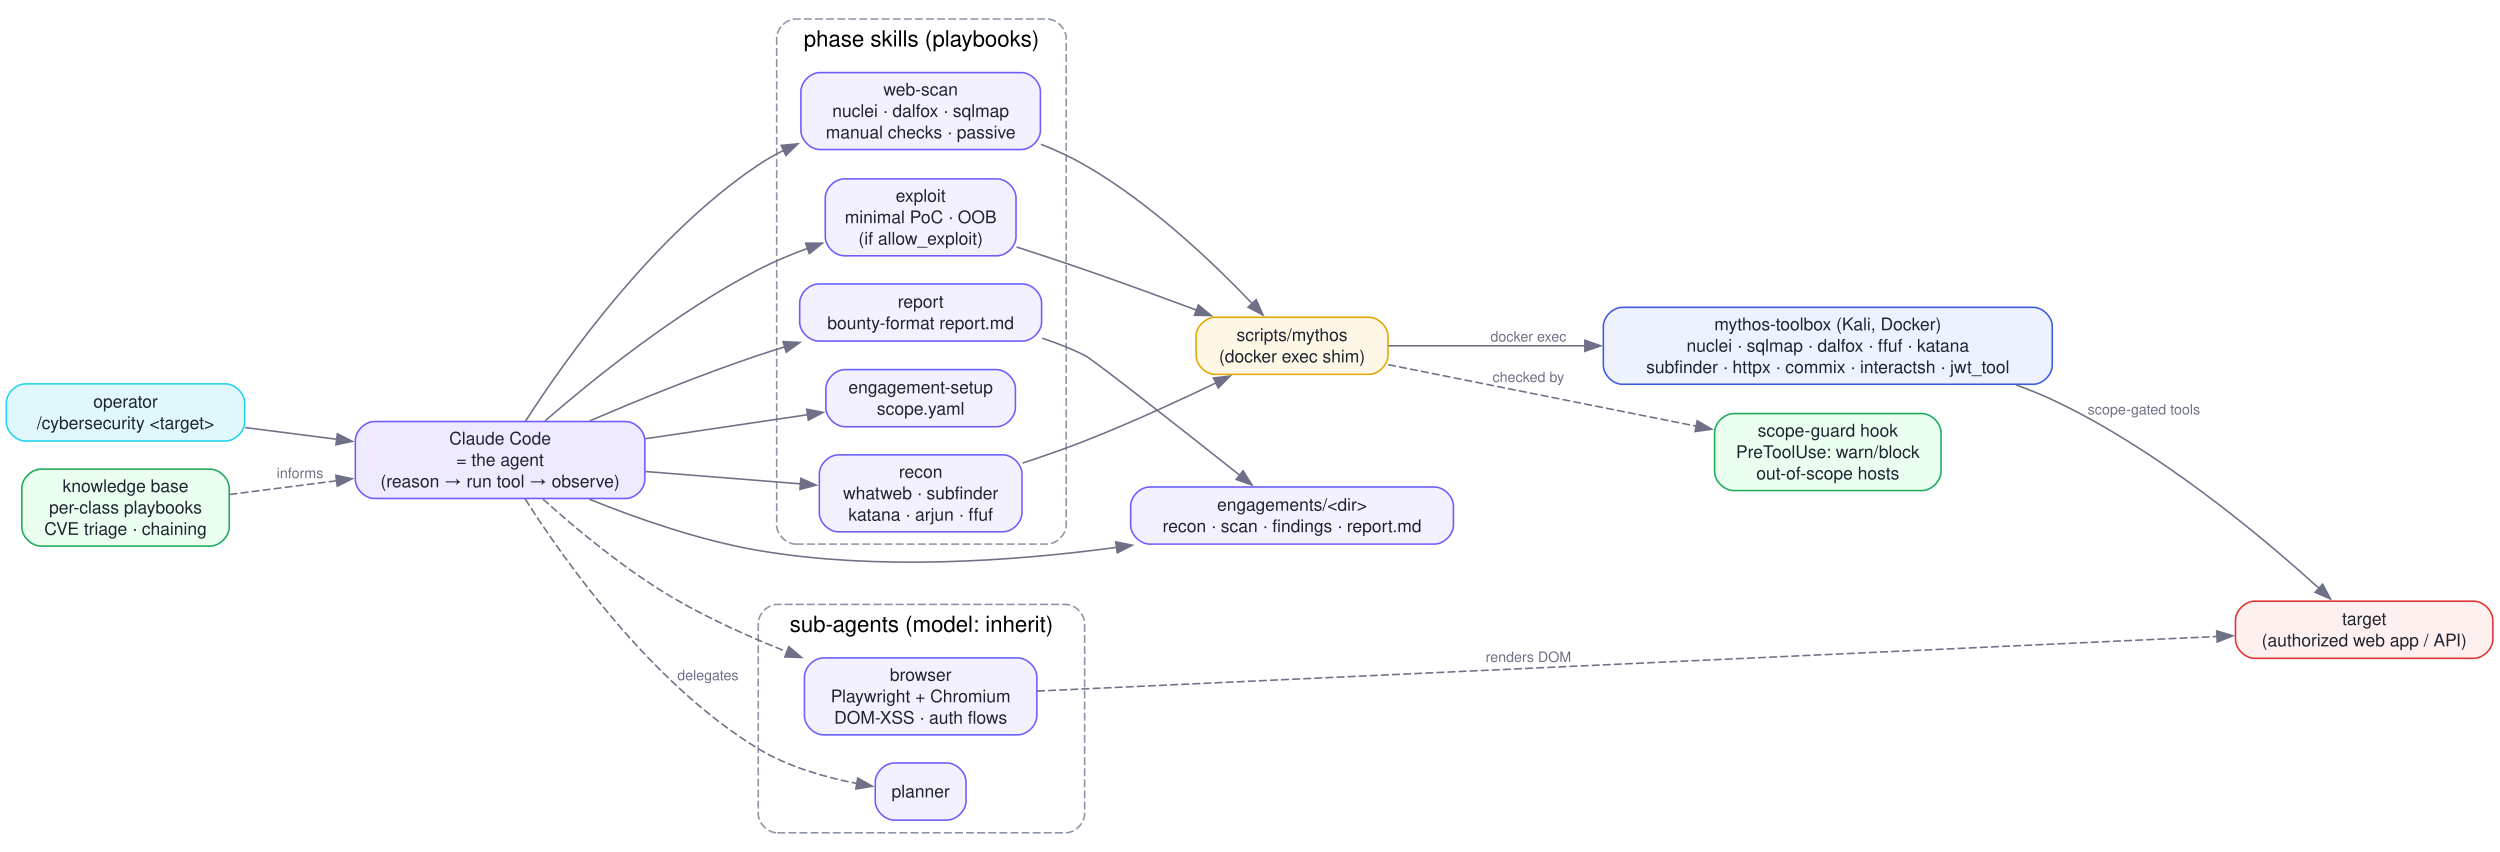
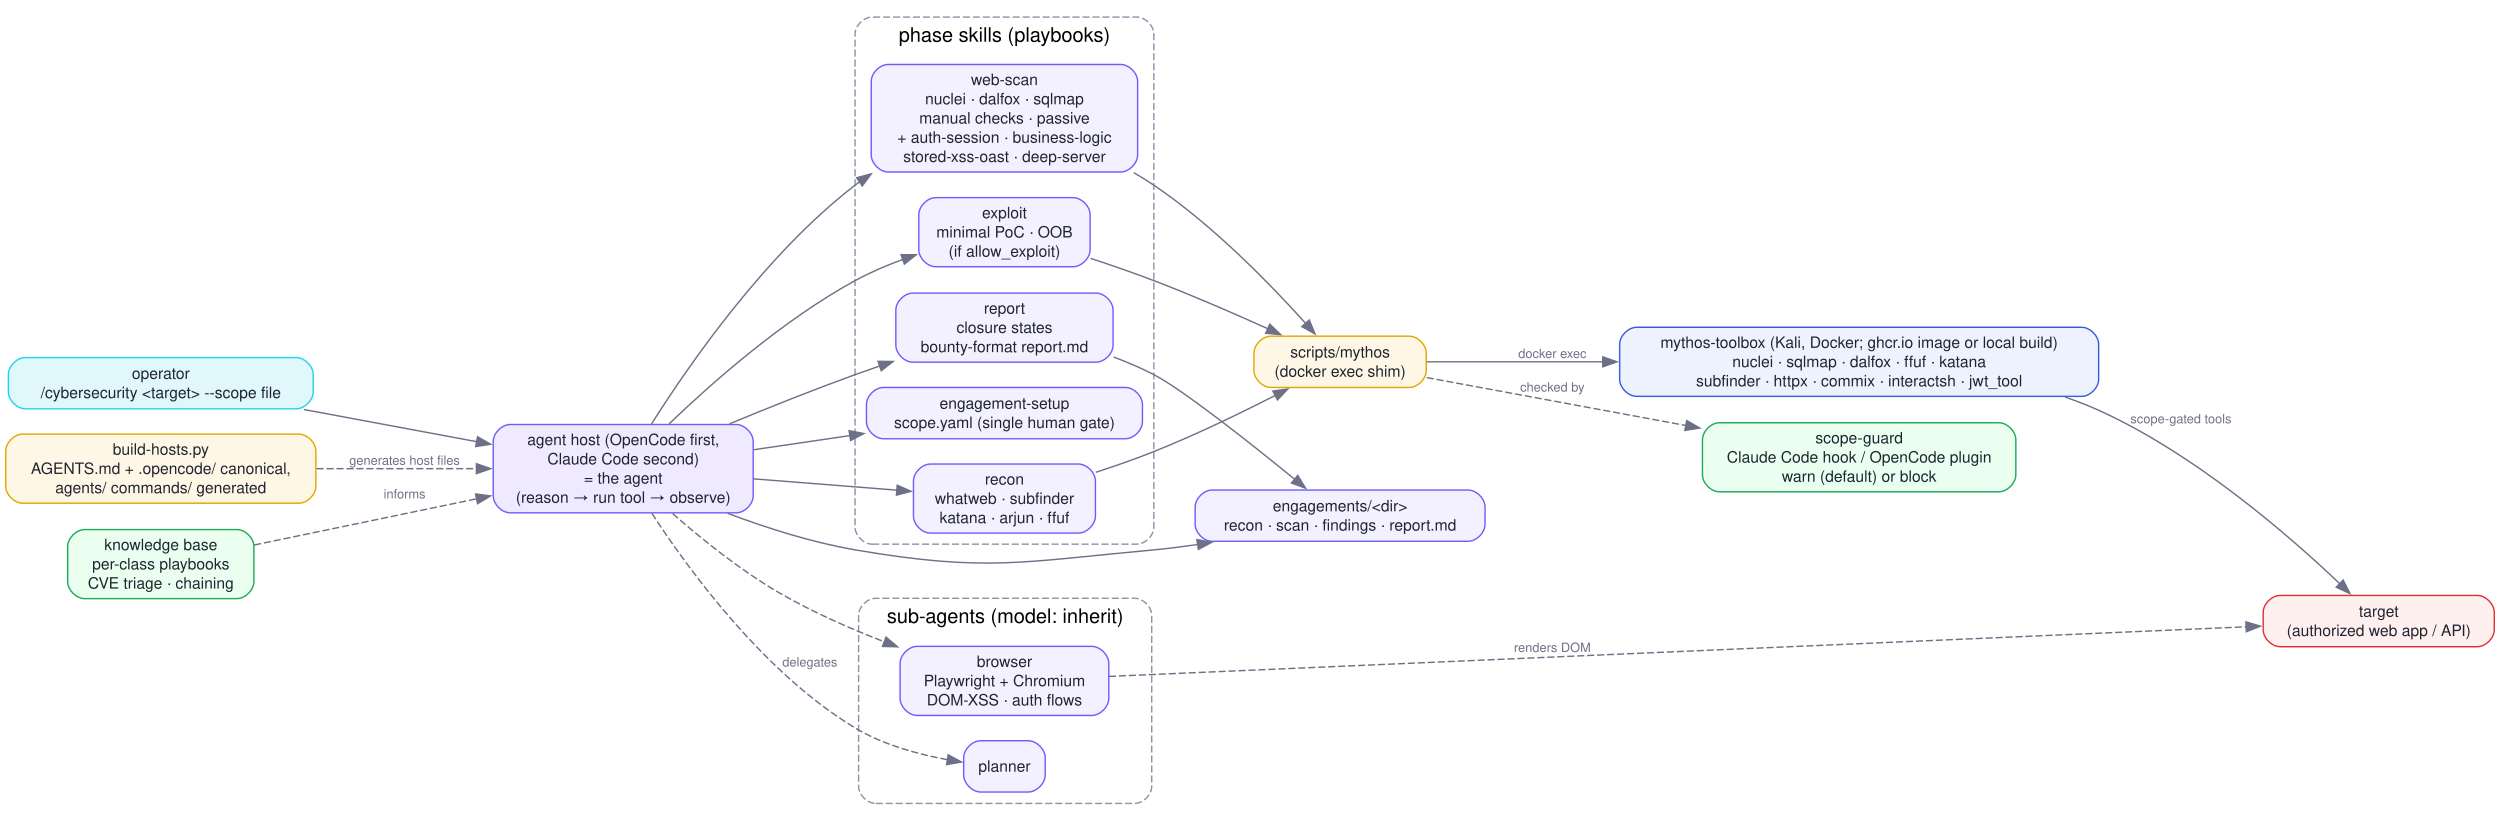
- <svg xmlns="http://www.w3.org/2000/svg" width="1576pt" height="537pt" viewBox="0.00 0.00 1576.00 537.00">
-   <g id="graph0" class="graph" transform="scale(1 1) rotate(0) translate(4 533)">
+ <svg xmlns="http://www.w3.org/2000/svg" width="1755pt" height="576pt" viewBox="0.00 0.00 1755.00 576.00">
+   <g id="graph0" class="graph" transform="scale(1 1) rotate(0) translate(4 572)">
    <g id="clust1" class="cluster">
-       <path fill="none" stroke="#8b93a7" stroke-dasharray="5,2" d="M497.62,-190C497.62,-190 656.12,-190 656.12,-190 662.12,-190 668.12,-196 668.12,-202 668.12,-202 668.12,-509 668.12,-509 668.12,-515 662.12,-521 656.12,-521 656.12,-521 497.62,-521 497.62,-521 491.62,-521 485.62,-515 485.62,-509 485.62,-509 485.62,-202 485.62,-202 485.62,-196 491.62,-190 497.62,-190" />
-       <text xml:space="preserve" text-anchor="middle" x="576.88" y="-503.7" font-family="Helvetica,sans-Serif" font-size="14.00">phase skills (playbooks)</text>
+       <path fill="none" stroke="#8b93a7" stroke-dasharray="5,2" d="M608.25,-190C608.25,-190 794,-190 794,-190 800,-190 806,-196 806,-202 806,-202 806,-548 806,-548 806,-554 800,-560 794,-560 794,-560 608.25,-560 608.25,-560 602.25,-560 596.25,-554 596.25,-548 596.25,-548 596.25,-202 596.25,-202 596.25,-196 602.25,-190 608.25,-190" />
+       <text xml:space="preserve" text-anchor="middle" x="701.12" y="-542.7" font-family="Helvetica,sans-Serif" font-size="14.00">phase skills (playbooks)</text>
    </g>
    <g id="clust2" class="cluster">
-       <path fill="none" stroke="#8b93a7" stroke-dasharray="5,2" d="M486,-8C486,-8 667.75,-8 667.75,-8 673.75,-8 679.75,-14 679.75,-20 679.75,-20 679.75,-140 679.75,-140 679.75,-146 673.75,-152 667.75,-152 667.75,-152 486,-152 486,-152 480,-152 474,-146 474,-140 474,-140 474,-20 474,-20 474,-14 480,-8 486,-8" />
-       <text xml:space="preserve" text-anchor="middle" x="576.88" y="-134.7" font-family="Helvetica,sans-Serif" font-size="14.00">sub-agents (model: inherit)</text>
+       <path fill="none" stroke="#8b93a7" stroke-dasharray="5,2" d="M610.75,-8C610.75,-8 792.5,-8 792.5,-8 798.5,-8 804.5,-14 804.5,-20 804.5,-20 804.5,-140 804.5,-140 804.5,-146 798.5,-152 792.5,-152 792.5,-152 610.75,-152 610.75,-152 604.75,-152 598.75,-146 598.75,-140 598.75,-140 598.75,-20 598.75,-20 598.75,-14 604.75,-8 610.75,-8" />
+       <text xml:space="preserve" text-anchor="middle" x="701.62" y="-134.7" font-family="Helvetica,sans-Serif" font-size="14.00">sub-agents (model: inherit)</text>
    </g>
    <g id="node1" class="node">
-       <path fill="#e0f7fb" stroke="#22d3ee" d="M138.25,-291C138.25,-291 12,-291 12,-291 6,-291 0,-285 0,-279 0,-279 0,-267 0,-267 0,-261 6,-255 12,-255 12,-255 138.25,-255 138.25,-255 144.25,-255 150.25,-261 150.25,-267 150.25,-267 150.25,-279 150.25,-279 150.25,-285 144.25,-291 138.25,-291" />
-       <text xml:space="preserve" text-anchor="middle" x="75.12" y="-276.05" font-family="Helvetica,sans-Serif" font-size="11.00" fill="#1f2430">operator</text>
-       <text xml:space="preserve" text-anchor="middle" x="75.12" y="-262.55" font-family="Helvetica,sans-Serif" font-size="11.00" fill="#1f2430">/cybersecurity &lt;target&gt;</text>
+       <path fill="#e0f7fb" stroke="#22d3ee" d="M203.88,-321C203.88,-321 13.88,-321 13.88,-321 7.88,-321 1.87,-315 1.87,-309 1.87,-309 1.87,-297 1.87,-297 1.87,-291 7.87,-285 13.87,-285 13.87,-285 203.88,-285 203.88,-285 209.88,-285 215.88,-291 215.88,-297 215.88,-297 215.88,-309 215.88,-309 215.88,-315 209.88,-321 203.88,-321" />
+       <text xml:space="preserve" text-anchor="middle" x="108.88" y="-306.05" font-family="Helvetica,sans-Serif" font-size="11.00" fill="#1f2430">operator</text>
+       <text xml:space="preserve" text-anchor="middle" x="108.88" y="-292.55" font-family="Helvetica,sans-Serif" font-size="11.00" fill="#1f2430">/cybersecurity &lt;target&gt; --scope file</text>
    </g>
    <g id="node2" class="node">
-       <path fill="#efeaff" stroke="#6d5efc" d="M390.5,-267.25C390.5,-267.25 232,-267.25 232,-267.25 226,-267.25 220,-261.25 220,-255.25 220,-255.25 220,-230.75 220,-230.75 220,-224.75 226,-218.75 232,-218.75 232,-218.75 390.5,-218.75 390.5,-218.75 396.5,-218.75 402.5,-224.75 402.5,-230.75 402.5,-230.75 402.5,-255.25 402.5,-255.25 402.5,-261.25 396.5,-267.25 390.5,-267.25" />
-       <text xml:space="preserve" text-anchor="middle" x="311.25" y="-252.8" font-family="Helvetica,sans-Serif" font-size="11.00" fill="#1f2430">Claude Code</text>
-       <text xml:space="preserve" text-anchor="middle" x="311.25" y="-239.3" font-family="Helvetica,sans-Serif" font-size="11.00" fill="#1f2430">= the agent</text>
-       <text xml:space="preserve" text-anchor="middle" x="311.25" y="-225.8" font-family="Helvetica,sans-Serif" font-size="11.00" fill="#1f2430">(reason → run tool → observe)</text>
+       <path fill="#efeaff" stroke="#6d5efc" d="M512.75,-274C512.75,-274 354.25,-274 354.25,-274 348.25,-274 342.25,-268 342.25,-262 342.25,-262 342.25,-224 342.25,-224 342.25,-218 348.25,-212 354.25,-212 354.25,-212 512.75,-212 512.75,-212 518.75,-212 524.75,-218 524.75,-224 524.75,-224 524.75,-262 524.75,-262 524.75,-268 518.75,-274 512.75,-274" />
+       <text xml:space="preserve" text-anchor="middle" x="433.5" y="-259.55" font-family="Helvetica,sans-Serif" font-size="11.00" fill="#1f2430">agent host (OpenCode first,</text>
+       <text xml:space="preserve" text-anchor="middle" x="433.5" y="-246.05" font-family="Helvetica,sans-Serif" font-size="11.00" fill="#1f2430">Claude Code second)</text>
+       <text xml:space="preserve" text-anchor="middle" x="433.5" y="-232.55" font-family="Helvetica,sans-Serif" font-size="11.00" fill="#1f2430">= the agent</text>
+       <text xml:space="preserve" text-anchor="middle" x="433.5" y="-219.05" font-family="Helvetica,sans-Serif" font-size="11.00" fill="#1f2430">(reason → run tool → observe)</text>
    </g>
    <g id="edge1" class="edge">
-       <path fill="none" stroke="#6d7086" d="M150.53,-263.47C168.88,-261.11 188.86,-258.55 208.27,-256.07" />
-       <polygon fill="#6d7086" stroke="#6d7086" points="208.65,-259.55 218.12,-254.8 207.76,-252.6 208.65,-259.55" />
+       <path fill="none" stroke="#6d7086" d="M209.31,-284.51C247.81,-277.35 291.86,-269.16 330.6,-261.95" />
+       <polygon fill="#6d7086" stroke="#6d7086" points="331.22,-265.4 340.41,-260.13 329.94,-258.51 331.22,-265.4" />
    </g>
    <g id="node3" class="node">
-       <path fill="#f3f1ff" stroke="#6d5efc" d="M624.12,-300C624.12,-300 528.62,-300 528.62,-300 522.62,-300 516.62,-294 516.62,-288 516.62,-288 516.62,-276 516.62,-276 516.62,-270 522.62,-264 528.62,-264 528.62,-264 624.12,-264 624.12,-264 630.12,-264 636.12,-270 636.12,-276 636.12,-276 636.12,-288 636.12,-288 636.12,-294 630.12,-300 624.12,-300" />
-       <text xml:space="preserve" text-anchor="middle" x="576.38" y="-285.05" font-family="Helvetica,sans-Serif" font-size="11.00" fill="#1f2430">engagement-setup</text>
-       <text xml:space="preserve" text-anchor="middle" x="576.38" y="-271.55" font-family="Helvetica,sans-Serif" font-size="11.00" fill="#1f2430">scope.yaml</text>
+       <path fill="#f3f1ff" stroke="#6d5efc" d="M786,-300C786,-300 616.25,-300 616.25,-300 610.25,-300 604.25,-294 604.25,-288 604.25,-288 604.25,-276 604.25,-276 604.25,-270 610.25,-264 616.25,-264 616.25,-264 786,-264 786,-264 792,-264 798,-270 798,-276 798,-276 798,-288 798,-288 798,-294 792,-300 786,-300" />
+       <text xml:space="preserve" text-anchor="middle" x="701.12" y="-285.05" font-family="Helvetica,sans-Serif" font-size="11.00" fill="#1f2430">engagement-setup</text>
+       <text xml:space="preserve" text-anchor="middle" x="701.12" y="-271.55" font-family="Helvetica,sans-Serif" font-size="11.00" fill="#1f2430">scope.yaml (single human gate)</text>
+     </g>
+     <g id="edge5" class="edge">
+       <path fill="none" stroke="#6d7086" d="M525.17,-256.31C546.9,-259.5 570.31,-262.94 592.71,-266.23" />
+       <polygon fill="#6d7086" stroke="#6d7086" points="592.07,-269.67 602.47,-267.66 593.09,-262.75 592.07,-269.67" />
+     </g>
+     <g id="node4" class="node">
+       <path fill="#f3f1ff" stroke="#6d5efc" d="M753,-246.25C753,-246.25 649.25,-246.25 649.25,-246.25 643.25,-246.25 637.25,-240.25 637.25,-234.25 637.25,-234.25 637.25,-209.75 637.25,-209.75 637.25,-203.75 643.25,-197.75 649.25,-197.75 649.25,-197.75 753,-197.75 753,-197.75 759,-197.75 765,-203.75 765,-209.75 765,-209.75 765,-234.25 765,-234.25 765,-240.25 759,-246.25 753,-246.25" />
+       <text xml:space="preserve" text-anchor="middle" x="701.12" y="-231.8" font-family="Helvetica,sans-Serif" font-size="11.00" fill="#1f2430">recon</text>
+       <text xml:space="preserve" text-anchor="middle" x="701.12" y="-218.3" font-family="Helvetica,sans-Serif" font-size="11.00" fill="#1f2430">whatweb · subfinder</text>
+       <text xml:space="preserve" text-anchor="middle" x="701.12" y="-204.8" font-family="Helvetica,sans-Serif" font-size="11.00" fill="#1f2430">katana · arjun · ffuf</text>
+     </g>
+     <g id="edge6" class="edge">
+       <path fill="none" stroke="#6d7086" d="M525.17,-235.83C557.96,-233.24 594.58,-230.34 625.81,-227.88" />
+       <polygon fill="#6d7086" stroke="#6d7086" points="625.85,-231.38 635.54,-227.11 625.3,-224.4 625.85,-231.38" />
+     </g>
+     <g id="node5" class="node">
+       <path fill="#f3f1ff" stroke="#6d5efc" d="M782.62,-526.75C782.62,-526.75 619.62,-526.75 619.62,-526.75 613.62,-526.75 607.62,-520.75 607.62,-514.75 607.62,-514.75 607.62,-463.25 607.62,-463.25 607.62,-457.25 613.62,-451.25 619.62,-451.25 619.62,-451.25 782.62,-451.25 782.62,-451.25 788.62,-451.25 794.62,-457.25 794.62,-463.25 794.62,-463.25 794.62,-514.75 794.62,-514.75 794.62,-520.75 788.62,-526.75 782.62,-526.75" />
+       <text xml:space="preserve" text-anchor="middle" x="701.12" y="-512.3" font-family="Helvetica,sans-Serif" font-size="11.00" fill="#1f2430">web-scan</text>
+       <text xml:space="preserve" text-anchor="middle" x="701.12" y="-498.8" font-family="Helvetica,sans-Serif" font-size="11.00" fill="#1f2430">nuclei · dalfox · sqlmap</text>
+       <text xml:space="preserve" text-anchor="middle" x="701.12" y="-485.3" font-family="Helvetica,sans-Serif" font-size="11.00" fill="#1f2430">manual checks · passive</text>
+       <text xml:space="preserve" text-anchor="middle" x="701.12" y="-471.8" font-family="Helvetica,sans-Serif" font-size="11.00" fill="#1f2430">+ auth-session · business-logic</text>
+       <text xml:space="preserve" text-anchor="middle" x="701.12" y="-458.3" font-family="Helvetica,sans-Serif" font-size="11.00" fill="#1f2430">stored-xss-oast · deep-server</text>
+     </g>
+     <g id="edge7" class="edge">
+       <path fill="none" stroke="#6d7086" d="M453.37,-274.41C480.4,-317.18 533.83,-393.9 596.25,-442 597.37,-442.87 598.52,-443.72 599.68,-444.56" />
+       <polygon fill="#6d7086" stroke="#6d7086" points="597.37,-447.23 607.61,-449.95 601.3,-441.44 597.37,-447.23" />
+     </g>
+     <g id="node6" class="node">
+       <path fill="#f3f1ff" stroke="#6d5efc" d="M749.25,-433.25C749.25,-433.25 653,-433.25 653,-433.25 647,-433.25 641,-427.25 641,-421.25 641,-421.25 641,-396.75 641,-396.75 641,-390.75 647,-384.75 653,-384.75 653,-384.75 749.25,-384.75 749.25,-384.75 755.25,-384.75 761.25,-390.75 761.25,-396.75 761.25,-396.75 761.25,-421.25 761.25,-421.25 761.25,-427.25 755.25,-433.25 749.25,-433.25" />
+       <text xml:space="preserve" text-anchor="middle" x="701.12" y="-418.8" font-family="Helvetica,sans-Serif" font-size="11.00" fill="#1f2430">exploit</text>
+       <text xml:space="preserve" text-anchor="middle" x="701.12" y="-405.3" font-family="Helvetica,sans-Serif" font-size="11.00" fill="#1f2430">minimal PoC · OOB</text>
+       <text xml:space="preserve" text-anchor="middle" x="701.12" y="-391.8" font-family="Helvetica,sans-Serif" font-size="11.00" fill="#1f2430">(if allow_exploit)</text>
+     </g>
+     <g id="edge8" class="edge">
+       <path fill="none" stroke="#6d7086" d="M465.67,-274.42C496.48,-303.96 546.16,-347.61 596.25,-375 606.77,-380.75 618.42,-385.73 630,-389.98" />
+       <polygon fill="#6d7086" stroke="#6d7086" points="628.56,-393.18 639.16,-393.17 630.87,-386.57 628.56,-393.18" />
+     </g>
+     <g id="node7" class="node">
+       <path fill="#f3f1ff" stroke="#6d5efc" d="M765.38,-366.25C765.38,-366.25 636.88,-366.25 636.88,-366.25 630.88,-366.25 624.88,-360.25 624.88,-354.25 624.88,-354.25 624.88,-329.75 624.88,-329.75 624.88,-323.75 630.88,-317.75 636.88,-317.75 636.88,-317.75 765.38,-317.75 765.38,-317.75 771.38,-317.75 777.38,-323.75 777.38,-329.75 777.38,-329.75 777.38,-354.25 777.38,-354.25 777.38,-360.25 771.38,-366.25 765.38,-366.25" />
+       <text xml:space="preserve" text-anchor="middle" x="701.12" y="-351.8" font-family="Helvetica,sans-Serif" font-size="11.00" fill="#1f2430">report</text>
+       <text xml:space="preserve" text-anchor="middle" x="701.12" y="-338.3" font-family="Helvetica,sans-Serif" font-size="11.00" fill="#1f2430">closure states</text>
+       <text xml:space="preserve" text-anchor="middle" x="701.12" y="-324.8" font-family="Helvetica,sans-Serif" font-size="11.00" fill="#1f2430">bounty-format report.md</text>
+     </g>
+     <g id="edge9" class="edge">
+       <path fill="none" stroke="#6d7086" d="M508.1,-274.48C535.58,-285.85 567.16,-298.46 596.25,-309 601.92,-311.05 607.79,-313.11 613.72,-315.13" />
+       <polygon fill="#6d7086" stroke="#6d7086" points="612.4,-318.38 623,-318.25 614.63,-311.74 612.4,-318.38" />
+     </g>
+     <g id="node8" class="node">
+       <path fill="#f3f1ff" stroke="#6d5efc" d="M717.75,-52C717.75,-52 684.5,-52 684.5,-52 678.5,-52 672.5,-46 672.5,-40 672.5,-40 672.5,-28 672.5,-28 672.5,-22 678.5,-16 684.5,-16 684.5,-16 717.75,-16 717.75,-16 723.75,-16 729.75,-22 729.75,-28 729.75,-28 729.75,-40 729.75,-40 729.75,-46 723.75,-52 717.75,-52" />
+       <text xml:space="preserve" text-anchor="middle" x="701.12" y="-30.3" font-family="Helvetica,sans-Serif" font-size="11.00" fill="#1f2430">planner</text>
    </g>
    <g id="edge4" class="edge">
-       <path fill="none" stroke="#6d7086" d="M402.8,-256.42C436.3,-261.39 473.74,-266.94 505.16,-271.59" />
-       <polygon fill="#6d7086" stroke="#6d7086" points="504.54,-275.04 514.95,-273.04 505.57,-268.12 504.54,-275.04" />
+       <path fill="none" stroke="#6d7086" stroke-dasharray="5,2" d="M453.58,-211.7C480.29,-170.65 532.74,-99.35 596.25,-61 615.94,-49.11 640.8,-42.41 661.26,-38.66" />
+       <polygon fill="#6d7086" stroke="#6d7086" points="661.63,-42.14 670.93,-37.06 660.49,-35.24 661.63,-42.14" />
+       <text xml:space="preserve" text-anchor="middle" x="564.5" y="-104.11" font-family="Helvetica,sans-Serif" font-size="9.00" fill="#6d7086">delegates</text>
    </g>
-     <g id="node4" class="node">
-       <path fill="#f3f1ff" stroke="#6d5efc" d="M628.25,-246.25C628.25,-246.25 524.5,-246.25 524.5,-246.25 518.5,-246.25 512.5,-240.25 512.5,-234.25 512.5,-234.25 512.5,-209.75 512.5,-209.75 512.5,-203.75 518.5,-197.75 524.5,-197.75 524.5,-197.75 628.25,-197.75 628.25,-197.75 634.25,-197.75 640.25,-203.75 640.25,-209.75 640.25,-209.75 640.25,-234.25 640.25,-234.25 640.25,-240.25 634.25,-246.25 628.25,-246.25" />
-       <text xml:space="preserve" text-anchor="middle" x="576.38" y="-231.8" font-family="Helvetica,sans-Serif" font-size="11.00" fill="#1f2430">recon</text>
-       <text xml:space="preserve" text-anchor="middle" x="576.38" y="-218.3" font-family="Helvetica,sans-Serif" font-size="11.00" fill="#1f2430">whatweb · subfinder</text>
-       <text xml:space="preserve" text-anchor="middle" x="576.38" y="-204.8" font-family="Helvetica,sans-Serif" font-size="11.00" fill="#1f2430">katana · arjun · ffuf</text>
+     <g id="node9" class="node">
+       <path fill="#f3f1ff" stroke="#6d5efc" d="M762.38,-118.25C762.38,-118.25 639.88,-118.25 639.88,-118.25 633.88,-118.25 627.88,-112.25 627.88,-106.25 627.88,-106.25 627.88,-81.75 627.88,-81.75 627.88,-75.75 633.88,-69.75 639.88,-69.75 639.88,-69.75 762.38,-69.75 762.38,-69.75 768.38,-69.75 774.38,-75.75 774.38,-81.75 774.38,-81.75 774.38,-106.25 774.38,-106.25 774.38,-112.25 768.38,-118.25 762.38,-118.25" />
+       <text xml:space="preserve" text-anchor="middle" x="701.12" y="-103.8" font-family="Helvetica,sans-Serif" font-size="11.00" fill="#1f2430">browser</text>
+       <text xml:space="preserve" text-anchor="middle" x="701.12" y="-90.3" font-family="Helvetica,sans-Serif" font-size="11.00" fill="#1f2430">Playwright + Chromium</text>
+       <text xml:space="preserve" text-anchor="middle" x="701.12" y="-76.8" font-family="Helvetica,sans-Serif" font-size="11.00" fill="#1f2430">DOM-XSS · auth flows</text>
    </g>
-     <g id="edge5" class="edge">
-       <path fill="none" stroke="#6d7086" d="M402.8,-235.77C434.7,-233.23 470.18,-230.4 500.63,-227.97" />
-       <polygon fill="#6d7086" stroke="#6d7086" points="500.83,-231.46 510.52,-227.18 500.28,-224.48 500.83,-231.46" />
+     <g id="edge10" class="edge">
+       <path fill="none" stroke="#6d7086" stroke-dasharray="5,2" d="M468.13,-211.54C488.58,-193.59 515.85,-171.62 542.75,-156 565.76,-142.64 592.19,-130.97 616.74,-121.47" />
+       <polygon fill="#6d7086" stroke="#6d7086" points="617.97,-124.75 626.08,-117.93 615.49,-118.2 617.97,-124.75" />
    </g>
-     <g id="node5" class="node">
-       <path fill="#f3f1ff" stroke="#6d5efc" d="M639.88,-487.25C639.88,-487.25 512.88,-487.25 512.88,-487.25 506.88,-487.25 500.88,-481.25 500.88,-475.25 500.88,-475.25 500.88,-450.75 500.88,-450.75 500.88,-444.75 506.88,-438.75 512.88,-438.75 512.88,-438.75 639.88,-438.75 639.88,-438.75 645.88,-438.75 651.88,-444.75 651.88,-450.75 651.88,-450.75 651.88,-475.25 651.88,-475.25 651.88,-481.25 645.88,-487.25 639.88,-487.25" />
-       <text xml:space="preserve" text-anchor="middle" x="576.38" y="-472.8" font-family="Helvetica,sans-Serif" font-size="11.00" fill="#1f2430">web-scan</text>
-       <text xml:space="preserve" text-anchor="middle" x="576.38" y="-459.3" font-family="Helvetica,sans-Serif" font-size="11.00" fill="#1f2430">nuclei · dalfox · sqlmap</text>
-       <text xml:space="preserve" text-anchor="middle" x="576.38" y="-445.8" font-family="Helvetica,sans-Serif" font-size="11.00" fill="#1f2430">manual checks · passive</text>
+     <g id="node16" class="node">
+       <path fill="#f3f1ff" stroke="#6d5efc" d="M1026.5,-228C1026.5,-228 847,-228 847,-228 841,-228 835,-222 835,-216 835,-216 835,-204 835,-204 835,-198 841,-192 847,-192 847,-192 1026.5,-192 1026.5,-192 1032.5,-192 1038.5,-198 1038.5,-204 1038.5,-204 1038.5,-216 1038.5,-216 1038.5,-222 1032.5,-228 1026.5,-228" />
+       <text xml:space="preserve" text-anchor="middle" x="936.75" y="-213.05" font-family="Helvetica,sans-Serif" font-size="11.00" fill="#1f2430">engagements/&lt;dir&gt;</text>
+       <text xml:space="preserve" text-anchor="middle" x="936.75" y="-199.55" font-family="Helvetica,sans-Serif" font-size="11.00" fill="#1f2430">recon · scan · findings · report.md</text>
    </g>
-     <g id="edge6" class="edge">
-       <path fill="none" stroke="#6d7086" d="M327.28,-267.51C352.72,-307.04 408.01,-384.88 474,-429 479.06,-432.39 484.49,-435.46 490.12,-438.25" />
-       <polygon fill="#6d7086" stroke="#6d7086" points="488.48,-441.35 499.03,-442.34 491.4,-434.99 488.48,-441.35" />
+     <g id="edge18" class="edge">
+       <path fill="none" stroke="#6d7086" d="M506.78,-211.65C534.24,-201.31 566.17,-191.15 596.25,-186 688.14,-170.28 713.17,-177.49 806,-186 816.05,-186.92 826.49,-188.24 836.88,-189.78" />
+       <polygon fill="#6d7086" stroke="#6d7086" points="836.19,-193.22 846.62,-191.31 837.28,-186.3 836.19,-193.22" />
    </g>
-     <g id="node6" class="node">
-       <path fill="#f3f1ff" stroke="#6d5efc" d="M624.5,-420.25C624.5,-420.25 528.25,-420.25 528.25,-420.25 522.25,-420.25 516.25,-414.25 516.25,-408.25 516.25,-408.25 516.25,-383.75 516.25,-383.75 516.25,-377.75 522.25,-371.75 528.25,-371.75 528.25,-371.75 624.5,-371.75 624.5,-371.75 630.5,-371.75 636.5,-377.75 636.5,-383.75 636.5,-383.75 636.5,-408.25 636.5,-408.25 636.5,-414.25 630.5,-420.25 624.5,-420.25" />
-       <text xml:space="preserve" text-anchor="middle" x="576.38" y="-405.8" font-family="Helvetica,sans-Serif" font-size="11.00" fill="#1f2430">exploit</text>
-       <text xml:space="preserve" text-anchor="middle" x="576.38" y="-392.3" font-family="Helvetica,sans-Serif" font-size="11.00" fill="#1f2430">minimal PoC · OOB</text>
-       <text xml:space="preserve" text-anchor="middle" x="576.38" y="-378.8" font-family="Helvetica,sans-Serif" font-size="11.00" fill="#1f2430">(if allow_exploit)</text>
+     <g id="node12" class="node">
+       <path fill="#fff7e6" stroke="#e0a800" d="M985.25,-336C985.25,-336 888.25,-336 888.25,-336 882.25,-336 876.25,-330 876.25,-324 876.25,-324 876.25,-312 876.25,-312 876.25,-306 882.25,-300 888.25,-300 888.25,-300 985.25,-300 985.25,-300 991.25,-300 997.25,-306 997.25,-312 997.25,-312 997.25,-324 997.25,-324 997.25,-330 991.25,-336 985.25,-336" />
+       <text xml:space="preserve" text-anchor="middle" x="936.75" y="-321.05" font-family="Helvetica,sans-Serif" font-size="11.00" fill="#1f2430">scripts/mythos</text>
+       <text xml:space="preserve" text-anchor="middle" x="936.75" y="-307.55" font-family="Helvetica,sans-Serif" font-size="11.00" fill="#1f2430">(docker exec shim)</text>
    </g>
-     <g id="edge7" class="edge">
-       <path fill="none" stroke="#6d7086" d="M339.6,-267.68C370.36,-294.34 422.73,-336.54 474,-363 483.81,-368.06 494.54,-372.56 505.25,-376.47" />
-       <polygon fill="#6d7086" stroke="#6d7086" points="503.88,-379.7 514.47,-379.7 506.19,-373.09 503.88,-379.7" />
+     <g id="edge11" class="edge">
+       <path fill="none" stroke="#6d7086" d="M765.26,-240.45C778.83,-244.86 793,-249.81 806,-255 835,-266.58 866.53,-281.82 891.25,-294.41" />
+       <polygon fill="#6d7086" stroke="#6d7086" points="889.55,-297.48 900.05,-298.94 892.75,-291.25 889.55,-297.48" />
    </g>
-     <g id="node7" class="node">
-       <path fill="#f3f1ff" stroke="#6d5efc" d="M640.62,-354C640.62,-354 512.12,-354 512.12,-354 506.12,-354 500.12,-348 500.12,-342 500.12,-342 500.12,-330 500.12,-330 500.12,-324 506.12,-318 512.12,-318 512.12,-318 640.62,-318 640.62,-318 646.62,-318 652.62,-324 652.62,-330 652.62,-330 652.62,-342 652.62,-342 652.62,-348 646.62,-354 640.62,-354" />
-       <text xml:space="preserve" text-anchor="middle" x="576.38" y="-339.05" font-family="Helvetica,sans-Serif" font-size="11.00" fill="#1f2430">report</text>
-       <text xml:space="preserve" text-anchor="middle" x="576.38" y="-325.55" font-family="Helvetica,sans-Serif" font-size="11.00" fill="#1f2430">bounty-format report.md</text>
+     <g id="edge12" class="edge">
+       <path fill="none" stroke="#6d7086" d="M791.88,-450.79C796.75,-447.98 801.49,-445.05 806,-442 847.53,-413.96 888.09,-372.22 912.5,-345.05" />
+       <polygon fill="#6d7086" stroke="#6d7086" points="915.12,-347.37 919.14,-337.57 909.88,-342.73 915.12,-347.37" />
    </g>
-     <g id="edge8" class="edge">
-       <path fill="none" stroke="#6d7086" d="M367.73,-267.68C398.65,-280.92 438.06,-296.94 474,-309 479.42,-310.82 485.03,-312.6 490.71,-314.32" />
-       <polygon fill="#6d7086" stroke="#6d7086" points="489.65,-317.65 500.23,-317.12 491.63,-310.94 489.65,-317.65" />
+     <g id="edge13" class="edge">
+       <path fill="none" stroke="#6d7086" d="M761.53,-390.66C776.17,-385.84 791.73,-380.45 806,-375 832.83,-364.75 862.16,-351.99 886.15,-341.15" />
+       <polygon fill="#6d7086" stroke="#6d7086" points="887.39,-344.43 895.04,-337.1 884.49,-338.06 887.39,-344.43" />
    </g>
-     <g id="node8" class="node">
-       <path fill="#f3f1ff" stroke="#6d5efc" d="M593,-52C593,-52 559.75,-52 559.75,-52 553.75,-52 547.75,-46 547.75,-40 547.75,-40 547.75,-28 547.75,-28 547.75,-22 553.75,-16 559.75,-16 559.75,-16 593,-16 593,-16 599,-16 605,-22 605,-28 605,-28 605,-40 605,-40 605,-46 599,-52 593,-52" />
-       <text xml:space="preserve" text-anchor="middle" x="576.38" y="-30.3" font-family="Helvetica,sans-Serif" font-size="11.00" fill="#1f2430">planner</text>
+     <g id="edge19" class="edge">
+       <path fill="none" stroke="#6d7086" d="M777.7,-321.39C787.44,-317.75 797.1,-313.63 806,-309 826.48,-298.35 873.44,-261.16 904.88,-235.52" />
+       <polygon fill="#6d7086" stroke="#6d7086" points="907.01,-238.31 912.53,-229.26 902.58,-232.89 907.01,-238.31" />
+     </g>
+     <g id="node15" class="node">
+       <path fill="#fff0f0" stroke="#e03131" d="M1735,-154C1735,-154 1596.75,-154 1596.75,-154 1590.75,-154 1584.75,-148 1584.75,-142 1584.75,-142 1584.75,-130 1584.75,-130 1584.75,-124 1590.75,-118 1596.75,-118 1596.75,-118 1735,-118 1735,-118 1741,-118 1747,-124 1747,-130 1747,-130 1747,-142 1747,-142 1747,-148 1741,-154 1735,-154" />
+       <text xml:space="preserve" text-anchor="middle" x="1665.88" y="-139.05" font-family="Helvetica,sans-Serif" font-size="11.00" fill="#1f2430">target</text>
+       <text xml:space="preserve" text-anchor="middle" x="1665.88" y="-125.55" font-family="Helvetica,sans-Serif" font-size="11.00" fill="#1f2430">(authorized web app / API)</text>
+     </g>
+     <g id="edge14" class="edge">
+       <path fill="none" stroke="#6d7086" stroke-dasharray="5,2" d="M774.49,-97.16C946.98,-104.68 1382.15,-123.67 1572.89,-131.99" />
+       <polygon fill="#6d7086" stroke="#6d7086" points="1572.62,-135.48 1582.76,-132.42 1572.92,-128.49 1572.62,-135.48" />
+       <text xml:space="preserve" text-anchor="middle" x="1085.75" y="-114.32" font-family="Helvetica,sans-Serif" font-size="9.00" fill="#6d7086">renders DOM</text>
+     </g>
+     <g id="node10" class="node">
+       <path fill="#fff7e6" stroke="#e0a800" d="M205.75,-267.25C205.75,-267.25 12,-267.25 12,-267.25 6,-267.25 0,-261.25 0,-255.25 0,-255.25 0,-230.75 0,-230.75 0,-224.75 6,-218.75 12,-218.75 12,-218.75 205.75,-218.75 205.75,-218.75 211.75,-218.75 217.75,-224.75 217.75,-230.75 217.75,-230.75 217.75,-255.25 217.75,-255.25 217.75,-261.25 211.75,-267.25 205.75,-267.25" />
+       <text xml:space="preserve" text-anchor="middle" x="108.88" y="-252.8" font-family="Helvetica,sans-Serif" font-size="11.00" fill="#1f2430">build-hosts.py</text>
+       <text xml:space="preserve" text-anchor="middle" x="108.88" y="-239.3" font-family="Helvetica,sans-Serif" font-size="11.00" fill="#1f2430">AGENTS.md + .opencode/ canonical,</text>
+       <text xml:space="preserve" text-anchor="middle" x="108.88" y="-225.8" font-family="Helvetica,sans-Serif" font-size="11.00" fill="#1f2430">agents/ commands/ generated</text>
+     </g>
+     <g id="edge2" class="edge">
+       <path fill="none" stroke="#6d7086" stroke-dasharray="5,2" d="M218.2,-243C254.46,-243 294.73,-243 330.49,-243" />
+       <polygon fill="#6d7086" stroke="#6d7086" points="330.42,-246.5 340.42,-243 330.42,-239.5 330.42,-246.5" />
+       <text xml:space="preserve" text-anchor="middle" x="280" y="-245.7" font-family="Helvetica,sans-Serif" font-size="9.00" fill="#6d7086">generates host files</text>
+     </g>
+     <g id="node11" class="node">
+       <path fill="#eafff0" stroke="#1faa59" d="M162.25,-200.25C162.25,-200.25 55.5,-200.25 55.5,-200.25 49.5,-200.25 43.5,-194.25 43.5,-188.25 43.5,-188.25 43.5,-163.75 43.5,-163.75 43.5,-157.75 49.5,-151.75 55.5,-151.75 55.5,-151.75 162.25,-151.75 162.25,-151.75 168.25,-151.75 174.25,-157.75 174.25,-163.75 174.25,-163.75 174.25,-188.25 174.25,-188.25 174.25,-194.25 168.25,-200.25 162.25,-200.25" />
+       <text xml:space="preserve" text-anchor="middle" x="108.88" y="-185.8" font-family="Helvetica,sans-Serif" font-size="11.00" fill="#1f2430">knowledge base</text>
+       <text xml:space="preserve" text-anchor="middle" x="108.88" y="-172.3" font-family="Helvetica,sans-Serif" font-size="11.00" fill="#1f2430">per-class playbooks</text>
+       <text xml:space="preserve" text-anchor="middle" x="108.88" y="-158.8" font-family="Helvetica,sans-Serif" font-size="11.00" fill="#1f2430">CVE triage · chaining</text>
    </g>
    <g id="edge3" class="edge">
-       <path fill="none" stroke="#6d7086" stroke-dasharray="5,2" d="M327.05,-218.46C352.17,-179 406.99,-101.73 474,-61 492.86,-49.53 516.59,-42.87 536.35,-39.04" />
-       <polygon fill="#6d7086" stroke="#6d7086" points="536.72,-42.52 545.96,-37.35 535.51,-35.63 536.72,-42.52" />
-       <text xml:space="preserve" text-anchor="middle" x="442.25" y="-104.21" font-family="Helvetica,sans-Serif" font-size="9.00" fill="#6d7086">delegates</text>
+       <path fill="none" stroke="#6d7086" stroke-dasharray="5,2" d="M174.39,-189.4C219.1,-198.68 279.56,-211.24 330.73,-221.86" />
+       <polygon fill="#6d7086" stroke="#6d7086" points="329.84,-225.26 340.35,-223.86 331.27,-218.4 329.84,-225.26" />
+       <text xml:space="preserve" text-anchor="middle" x="280" y="-222.12" font-family="Helvetica,sans-Serif" font-size="9.00" fill="#6d7086">informs</text>
    </g>
-     <g id="node9" class="node">
-       <path fill="#f3f1ff" stroke="#6d5efc" d="M637.62,-118.25C637.62,-118.25 515.12,-118.25 515.12,-118.25 509.12,-118.25 503.12,-112.25 503.12,-106.25 503.12,-106.25 503.12,-81.75 503.12,-81.75 503.12,-75.75 509.12,-69.75 515.12,-69.75 515.12,-69.75 637.62,-69.75 637.62,-69.75 643.62,-69.75 649.62,-75.75 649.62,-81.75 649.62,-81.75 649.62,-106.25 649.62,-106.25 649.62,-112.25 643.62,-118.25 637.62,-118.25" />
-       <text xml:space="preserve" text-anchor="middle" x="576.38" y="-103.8" font-family="Helvetica,sans-Serif" font-size="11.00" fill="#1f2430">browser</text>
-       <text xml:space="preserve" text-anchor="middle" x="576.38" y="-90.3" font-family="Helvetica,sans-Serif" font-size="11.00" fill="#1f2430">Playwright + Chromium</text>
-       <text xml:space="preserve" text-anchor="middle" x="576.38" y="-76.8" font-family="Helvetica,sans-Serif" font-size="11.00" fill="#1f2430">DOM-XSS · auth flows</text>
+     <g id="node13" class="node">
+       <path fill="#eef2ff" stroke="#3b5bdb" d="M1457.25,-342.25C1457.25,-342.25 1145,-342.25 1145,-342.25 1139,-342.25 1133,-336.25 1133,-330.25 1133,-330.25 1133,-305.75 1133,-305.75 1133,-299.75 1139,-293.75 1145,-293.75 1145,-293.75 1457.25,-293.75 1457.25,-293.75 1463.25,-293.75 1469.25,-299.75 1469.25,-305.75 1469.25,-305.75 1469.25,-330.25 1469.25,-330.25 1469.25,-336.25 1463.25,-342.25 1457.25,-342.25" />
+       <text xml:space="preserve" text-anchor="middle" x="1301.12" y="-327.8" font-family="Helvetica,sans-Serif" font-size="11.00" fill="#1f2430">mythos-toolbox (Kali, Docker; ghcr.io image or local build)</text>
+       <text xml:space="preserve" text-anchor="middle" x="1301.12" y="-314.3" font-family="Helvetica,sans-Serif" font-size="11.00" fill="#1f2430">nuclei · sqlmap · dalfox · ffuf · katana</text>
+       <text xml:space="preserve" text-anchor="middle" x="1301.12" y="-300.8" font-family="Helvetica,sans-Serif" font-size="11.00" fill="#1f2430">subfinder · httpx · commix · interactsh · jwt_tool</text>
    </g>
-     <g id="edge9" class="edge">
-       <path fill="none" stroke="#6d7086" stroke-dasharray="5,2" d="M338.2,-218.45C359.17,-199.56 390.11,-173.76 420.5,-156 442.83,-142.95 468.42,-131.46 492.28,-122.03" />
-       <polygon fill="#6d7086" stroke="#6d7086" points="493.27,-125.4 501.34,-118.53 490.75,-118.88 493.27,-125.4" />
+     <g id="edge15" class="edge">
+       <path fill="none" stroke="#6d7086" d="M997.59,-318C1031.78,-318 1076.64,-318 1121.31,-318" />
+       <polygon fill="#6d7086" stroke="#6d7086" points="1121.14,-321.5 1131.14,-318 1121.14,-314.5 1121.14,-321.5" />
+       <text xml:space="preserve" text-anchor="middle" x="1085.75" y="-320.7" font-family="Helvetica,sans-Serif" font-size="9.00" fill="#6d7086">docker exec</text>
    </g>
-     <g id="node15" class="node">
-       <path fill="#f3f1ff" stroke="#6d5efc" d="M900.25,-226C900.25,-226 720.75,-226 720.75,-226 714.75,-226 708.75,-220 708.75,-214 708.75,-214 708.75,-202 708.75,-202 708.75,-196 714.75,-190 720.75,-190 720.75,-190 900.25,-190 900.25,-190 906.25,-190 912.25,-196 912.25,-202 912.25,-202 912.25,-214 912.25,-214 912.25,-220 906.25,-226 900.25,-226" />
-       <text xml:space="preserve" text-anchor="middle" x="810.5" y="-211.05" font-family="Helvetica,sans-Serif" font-size="11.00" fill="#1f2430">engagements/&lt;dir&gt;</text>
-       <text xml:space="preserve" text-anchor="middle" x="810.5" y="-197.55" font-family="Helvetica,sans-Serif" font-size="11.00" fill="#1f2430">recon · scan · findings · report.md</text>
+     <g id="node14" class="node">
+       <path fill="#eafff0" stroke="#1faa59" d="M1399.12,-275.25C1399.12,-275.25 1203.12,-275.25 1203.12,-275.25 1197.12,-275.25 1191.12,-269.25 1191.12,-263.25 1191.12,-263.25 1191.12,-238.75 1191.12,-238.75 1191.12,-232.75 1197.12,-226.75 1203.12,-226.75 1203.12,-226.75 1399.12,-226.75 1399.12,-226.75 1405.12,-226.75 1411.12,-232.75 1411.12,-238.75 1411.12,-238.75 1411.12,-263.25 1411.12,-263.25 1411.12,-269.25 1405.12,-275.25 1399.12,-275.25" />
+       <text xml:space="preserve" text-anchor="middle" x="1301.12" y="-260.8" font-family="Helvetica,sans-Serif" font-size="11.00" fill="#1f2430">scope-guard</text>
+       <text xml:space="preserve" text-anchor="middle" x="1301.12" y="-247.3" font-family="Helvetica,sans-Serif" font-size="11.00" fill="#1f2430">Claude Code hook / OpenCode plugin</text>
+       <text xml:space="preserve" text-anchor="middle" x="1301.12" y="-233.8" font-family="Helvetica,sans-Serif" font-size="11.00" fill="#1f2430">warn (default) or block</text>
+     </g>
+     <g id="edge16" class="edge">
+       <path fill="none" stroke="#6d7086" stroke-dasharray="5,2" d="M997.59,-306.94C1046.89,-297.82 1118.37,-284.61 1179.47,-273.31" />
+       <polygon fill="#6d7086" stroke="#6d7086" points="1180.07,-276.76 1189.26,-271.5 1178.79,-269.87 1180.07,-276.76" />
+       <text xml:space="preserve" text-anchor="middle" x="1085.75" y="-297.12" font-family="Helvetica,sans-Serif" font-size="9.00" fill="#6d7086">checked by</text>
    </g>
    <g id="edge17" class="edge">
-       <path fill="none" stroke="#6d7086" d="M367.52,-218.28C398.21,-205.9 437.46,-192.25 474,-186 548.79,-173.21 634.12,-179.08 700.01,-187.96" />
-       <polygon fill="#6d7086" stroke="#6d7086" points="699.36,-191.4 709.75,-189.31 700.33,-184.47 699.36,-191.4" />
-     </g>
-     <g id="node11" class="node">
-       <path fill="#fff7e6" stroke="#e0a800" d="M859,-333C859,-333 762,-333 762,-333 756,-333 750,-327 750,-321 750,-321 750,-309 750,-309 750,-303 756,-297 762,-297 762,-297 859,-297 859,-297 865,-297 871,-303 871,-309 871,-309 871,-321 871,-321 871,-327 865,-333 859,-333" />
-       <text xml:space="preserve" text-anchor="middle" x="810.5" y="-318.05" font-family="Helvetica,sans-Serif" font-size="11.00" fill="#1f2430">scripts/mythos</text>
-       <text xml:space="preserve" text-anchor="middle" x="810.5" y="-304.55" font-family="Helvetica,sans-Serif" font-size="11.00" fill="#1f2430">(docker exec shim)</text>
-     </g>
-     <g id="edge10" class="edge">
-       <path fill="none" stroke="#6d7086" d="M640.6,-241.05C653.65,-245.36 667.23,-250.11 679.75,-255 707.76,-265.95 738.33,-279.97 762.76,-291.71" />
-       <polygon fill="#6d7086" stroke="#6d7086" points="760.94,-294.72 771.46,-295.93 763.99,-288.42 760.94,-294.72" />
-     </g>
-     <g id="edge11" class="edge">
-       <path fill="none" stroke="#6d7086" d="M652.16,-442.08C661.71,-438.29 671.14,-433.94 679.75,-429 721.11,-405.28 761.15,-367.04 785.56,-341.47" />
-       <polygon fill="#6d7086" stroke="#6d7086" points="787.88,-344.11 792.17,-334.43 782.78,-339.32 787.88,-344.11" />
-     </g>
-     <g id="edge12" class="edge">
-       <path fill="none" stroke="#6d7086" d="M636.8,-377.32C650.91,-372.75 665.9,-367.79 679.75,-363 702.96,-354.97 728.33,-345.69 750.44,-337.45" />
-       <polygon fill="#6d7086" stroke="#6d7086" points="751.44,-340.81 759.58,-334.03 748.99,-334.26 751.44,-340.81" />
-     </g>
-     <g id="edge18" class="edge">
-       <path fill="none" stroke="#6d7086" d="M653.02,-319.79C662.23,-316.73 671.35,-313.16 679.75,-309 685.2,-306.3 740.98,-262.37 777.6,-233.35" />
-       <polygon fill="#6d7086" stroke="#6d7086" points="779.61,-236.22 785.27,-227.26 775.26,-230.73 779.61,-236.22" />
-     </g>
-     <g id="node14" class="node">
-       <path fill="#fff0f0" stroke="#e03131" d="M1555.5,-154C1555.5,-154 1417.25,-154 1417.25,-154 1411.25,-154 1405.25,-148 1405.25,-142 1405.25,-142 1405.25,-130 1405.25,-130 1405.25,-124 1411.25,-118 1417.25,-118 1417.25,-118 1555.5,-118 1555.5,-118 1561.5,-118 1567.5,-124 1567.5,-130 1567.5,-130 1567.5,-142 1567.5,-142 1567.5,-148 1561.5,-154 1555.5,-154" />
-       <text xml:space="preserve" text-anchor="middle" x="1486.38" y="-139.05" font-family="Helvetica,sans-Serif" font-size="11.00" fill="#1f2430">target</text>
-       <text xml:space="preserve" text-anchor="middle" x="1486.38" y="-125.55" font-family="Helvetica,sans-Serif" font-size="11.00" fill="#1f2430">(authorized web app / API)</text>
-     </g>
-     <g id="edge13" class="edge">
-       <path fill="none" stroke="#6d7086" stroke-dasharray="5,2" d="M649.76,-97.35C813.68,-104.93 1212.96,-123.4 1393.75,-131.76" />
-       <polygon fill="#6d7086" stroke="#6d7086" points="1393.41,-135.25 1403.56,-132.22 1393.73,-128.26 1393.41,-135.25" />
-       <text xml:space="preserve" text-anchor="middle" x="959.5" y="-115.7" font-family="Helvetica,sans-Serif" font-size="9.00" fill="#6d7086">renders DOM</text>
-     </g>
-     <g id="node10" class="node">
-       <path fill="#eafff0" stroke="#1faa59" d="M128.5,-237.25C128.5,-237.25 21.75,-237.25 21.75,-237.25 15.75,-237.25 9.75,-231.25 9.75,-225.25 9.75,-225.25 9.75,-200.75 9.75,-200.75 9.75,-194.75 15.75,-188.75 21.75,-188.75 21.75,-188.75 128.5,-188.75 128.5,-188.75 134.5,-188.75 140.5,-194.75 140.5,-200.75 140.5,-200.75 140.5,-225.25 140.5,-225.25 140.5,-231.25 134.5,-237.25 128.5,-237.25" />
-       <text xml:space="preserve" text-anchor="middle" x="75.12" y="-222.8" font-family="Helvetica,sans-Serif" font-size="11.00" fill="#1f2430">knowledge base</text>
-       <text xml:space="preserve" text-anchor="middle" x="75.12" y="-209.3" font-family="Helvetica,sans-Serif" font-size="11.00" fill="#1f2430">per-class playbooks</text>
-       <text xml:space="preserve" text-anchor="middle" x="75.12" y="-195.8" font-family="Helvetica,sans-Serif" font-size="11.00" fill="#1f2430">CVE triage · chaining</text>
-     </g>
-     <g id="edge2" class="edge">
-       <path fill="none" stroke="#6d7086" stroke-dasharray="5,2" d="M140.72,-221.28C161.66,-223.96 185.42,-227 208.38,-229.95" />
-       <polygon fill="#6d7086" stroke="#6d7086" points="207.71,-233.39 218.08,-231.19 208.6,-226.45 207.71,-233.39" />
-       <text xml:space="preserve" text-anchor="middle" x="185.12" y="-231.6" font-family="Helvetica,sans-Serif" font-size="9.00" fill="#6d7086">informs</text>
-     </g>
-     <g id="node12" class="node">
-       <path fill="#eef2ff" stroke="#3b5bdb" d="M1277.75,-339.25C1277.75,-339.25 1018.75,-339.25 1018.75,-339.25 1012.75,-339.25 1006.75,-333.25 1006.75,-327.25 1006.75,-327.25 1006.75,-302.75 1006.75,-302.75 1006.75,-296.75 1012.75,-290.75 1018.75,-290.75 1018.75,-290.75 1277.75,-290.75 1277.75,-290.75 1283.75,-290.75 1289.75,-296.75 1289.75,-302.75 1289.75,-302.75 1289.75,-327.25 1289.75,-327.25 1289.75,-333.25 1283.75,-339.25 1277.75,-339.25" />
-       <text xml:space="preserve" text-anchor="middle" x="1148.25" y="-324.8" font-family="Helvetica,sans-Serif" font-size="11.00" fill="#1f2430">mythos-toolbox (Kali, Docker)</text>
-       <text xml:space="preserve" text-anchor="middle" x="1148.25" y="-311.3" font-family="Helvetica,sans-Serif" font-size="11.00" fill="#1f2430">nuclei · sqlmap · dalfox · ffuf · katana</text>
-       <text xml:space="preserve" text-anchor="middle" x="1148.25" y="-297.8" font-family="Helvetica,sans-Serif" font-size="11.00" fill="#1f2430">subfinder · httpx · commix · interactsh · jwt_tool</text>
-     </g>
-     <g id="edge14" class="edge">
-       <path fill="none" stroke="#6d7086" d="M871.14,-315C905.81,-315 951.22,-315 995.17,-315" />
-       <polygon fill="#6d7086" stroke="#6d7086" points="995.09,-318.5 1005.09,-315 995.09,-311.5 995.09,-318.5" />
-       <text xml:space="preserve" text-anchor="middle" x="959.5" y="-317.7" font-family="Helvetica,sans-Serif" font-size="9.00" fill="#6d7086">docker exec</text>
-     </g>
-     <g id="node13" class="node">
-       <path fill="#eafff0" stroke="#1faa59" d="M1207.62,-272.25C1207.62,-272.25 1088.88,-272.25 1088.88,-272.25 1082.88,-272.25 1076.88,-266.25 1076.88,-260.25 1076.88,-260.25 1076.88,-235.75 1076.88,-235.75 1076.88,-229.75 1082.88,-223.75 1088.88,-223.75 1088.88,-223.75 1207.62,-223.75 1207.62,-223.75 1213.62,-223.75 1219.62,-229.75 1219.62,-235.75 1219.62,-235.75 1219.62,-260.25 1219.62,-260.25 1219.62,-266.25 1213.62,-272.25 1207.62,-272.25" />
-       <text xml:space="preserve" text-anchor="middle" x="1148.25" y="-257.8" font-family="Helvetica,sans-Serif" font-size="11.00" fill="#1f2430">scope-guard hook</text>
-       <text xml:space="preserve" text-anchor="middle" x="1148.25" y="-244.3" font-family="Helvetica,sans-Serif" font-size="11.00" fill="#1f2430">PreToolUse: warn/block</text>
-       <text xml:space="preserve" text-anchor="middle" x="1148.25" y="-230.8" font-family="Helvetica,sans-Serif" font-size="11.00" fill="#1f2430">out-of-scope hosts</text>
-     </g>
-     <g id="edge15" class="edge">
-       <path fill="none" stroke="#6d7086" stroke-dasharray="5,2" d="M871.14,-303.1C925.24,-292.3 1005.5,-276.29 1065.56,-264.3" />
-       <polygon fill="#6d7086" stroke="#6d7086" points="1065.92,-267.8 1075.05,-262.41 1064.55,-260.93 1065.92,-267.8" />
-       <text xml:space="preserve" text-anchor="middle" x="959.5" y="-292.17" font-family="Helvetica,sans-Serif" font-size="9.00" fill="#6d7086">checked by</text>
-     </g>
-     <g id="edge16" class="edge">
-       <path fill="none" stroke="#6d7086" d="M1267.01,-290.28C1274.83,-287.49 1282.48,-284.4 1289.75,-281 1355.94,-250.03 1421.93,-194.78 1457.82,-162.15" />
-       <polygon fill="#6d7086" stroke="#6d7086" points="1460.17,-164.74 1465.16,-155.4 1455.43,-159.59 1460.17,-164.74" />
-       <text xml:space="preserve" text-anchor="middle" x="1347.5" y="-271.75" font-family="Helvetica,sans-Serif" font-size="9.00" fill="#6d7086">scope-gated tools</text>
+       <path fill="none" stroke="#6d7086" d="M1445.71,-293.25C1453.79,-290.48 1461.69,-287.41 1469.25,-284 1537.16,-253.33 1603.63,-195.45 1638.9,-161.88" />
+       <polygon fill="#6d7086" stroke="#6d7086" points="1640.9,-164.81 1645.67,-155.35 1636.04,-159.77 1640.9,-164.81" />
+       <text xml:space="preserve" text-anchor="middle" x="1527" y="-274.89" font-family="Helvetica,sans-Serif" font-size="9.00" fill="#6d7086">scope-gated tools</text>
    </g>
  </g>
</svg>
